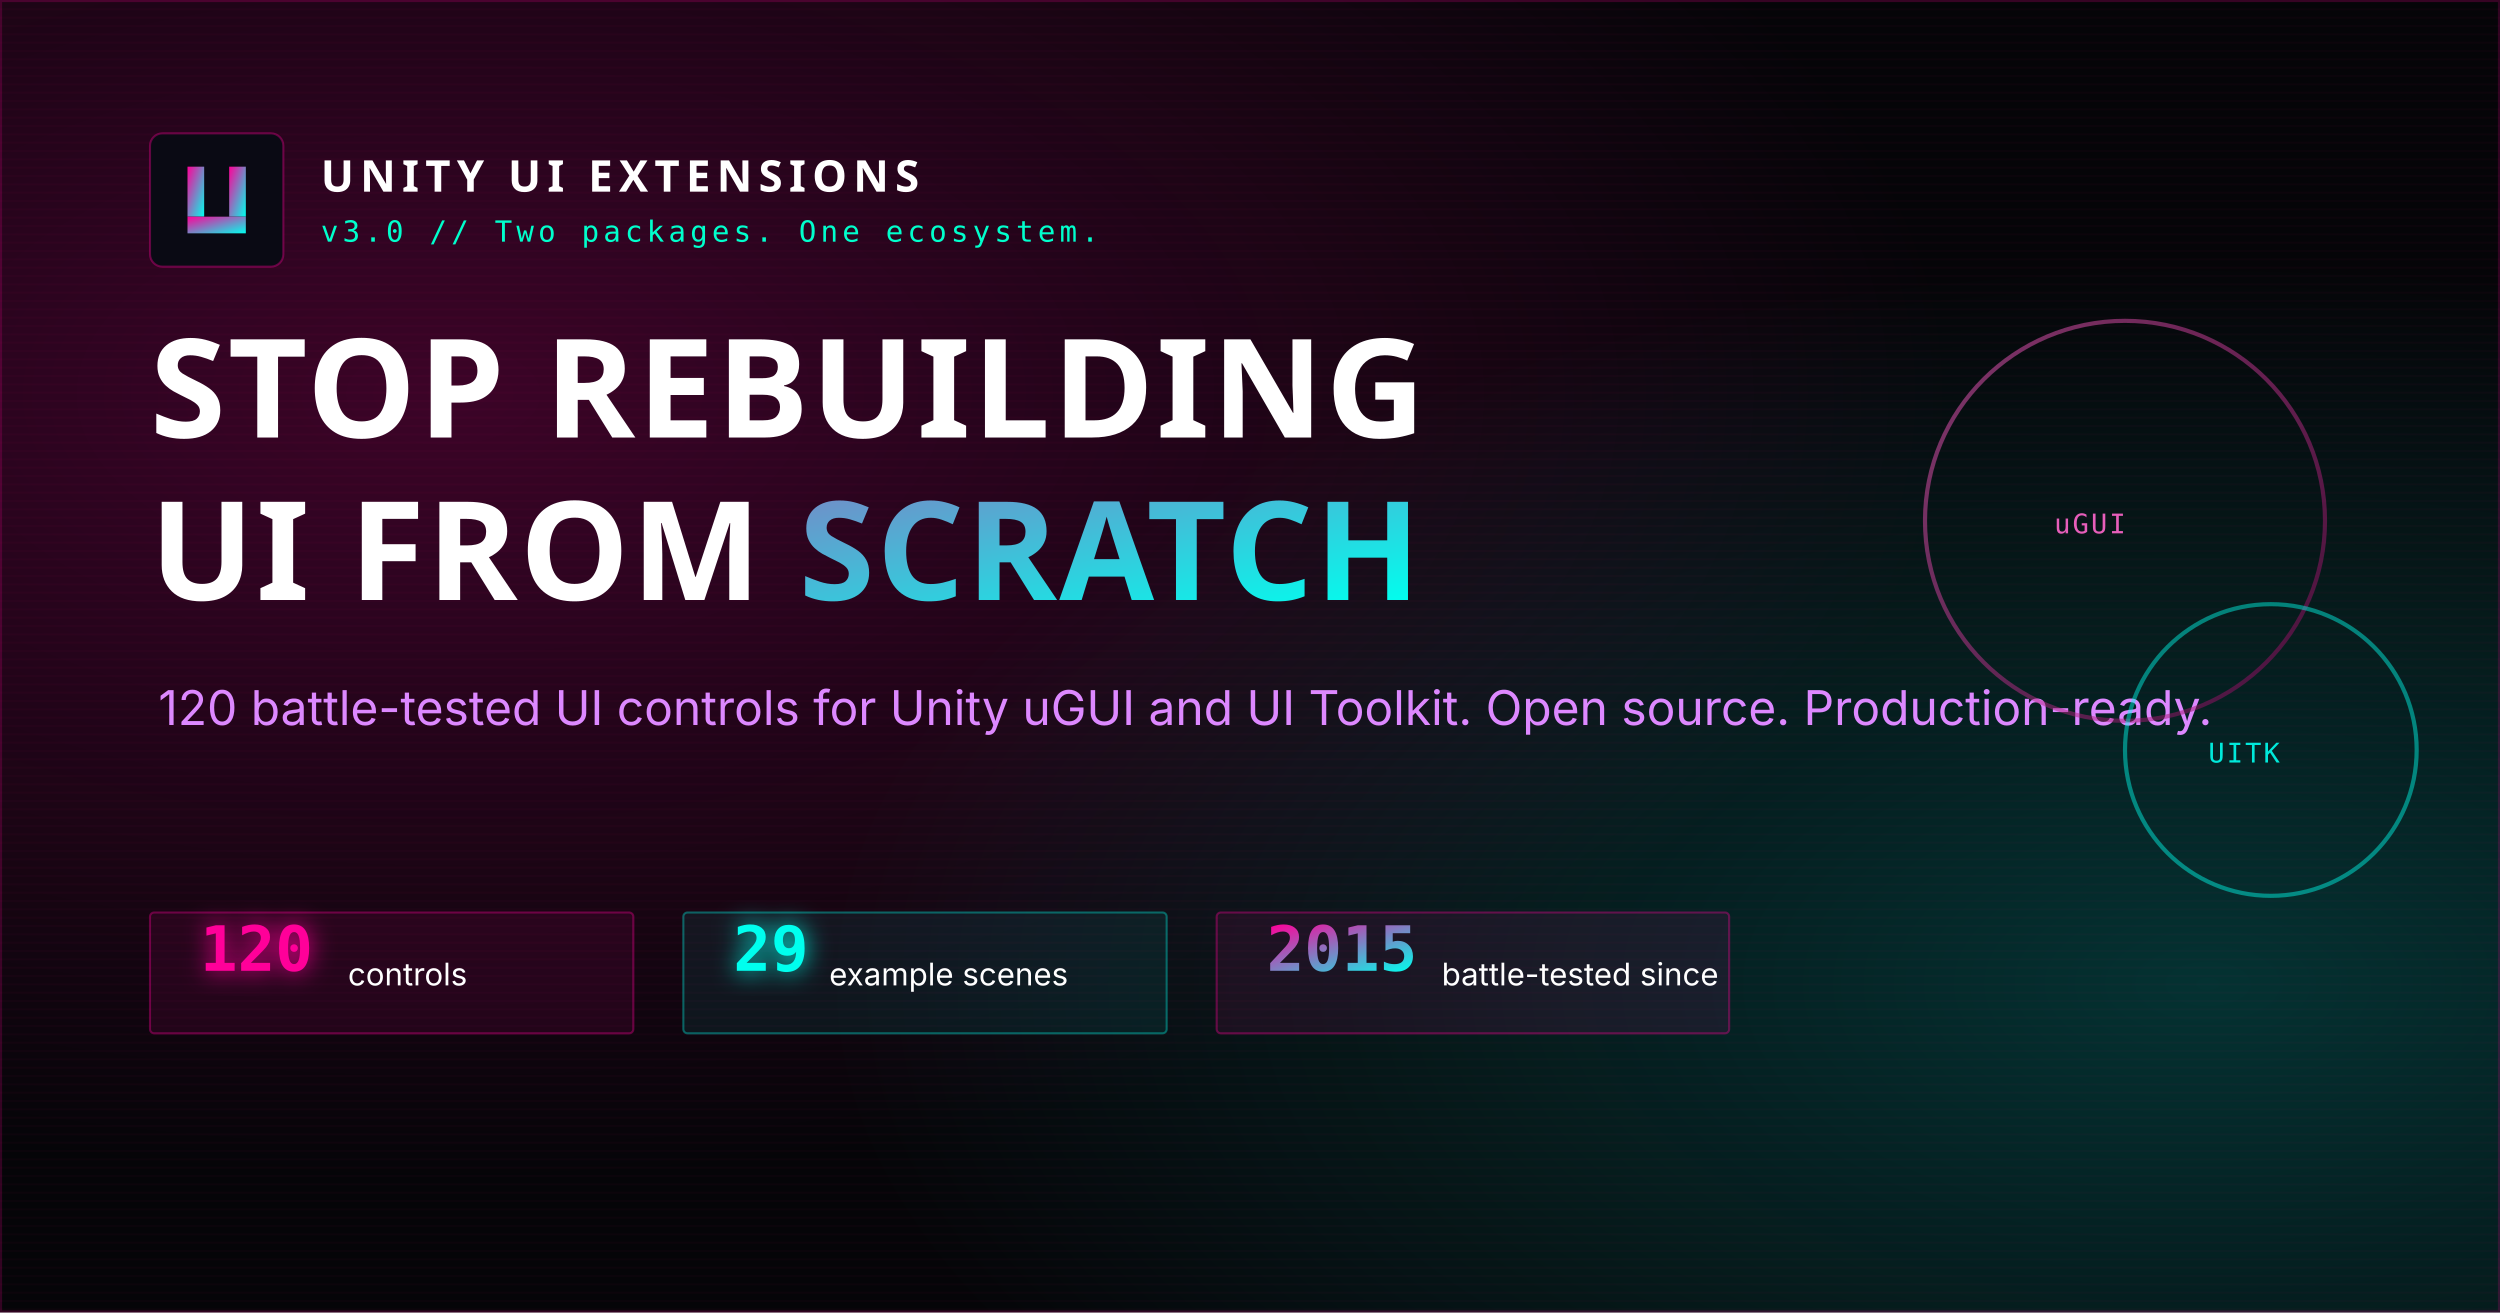
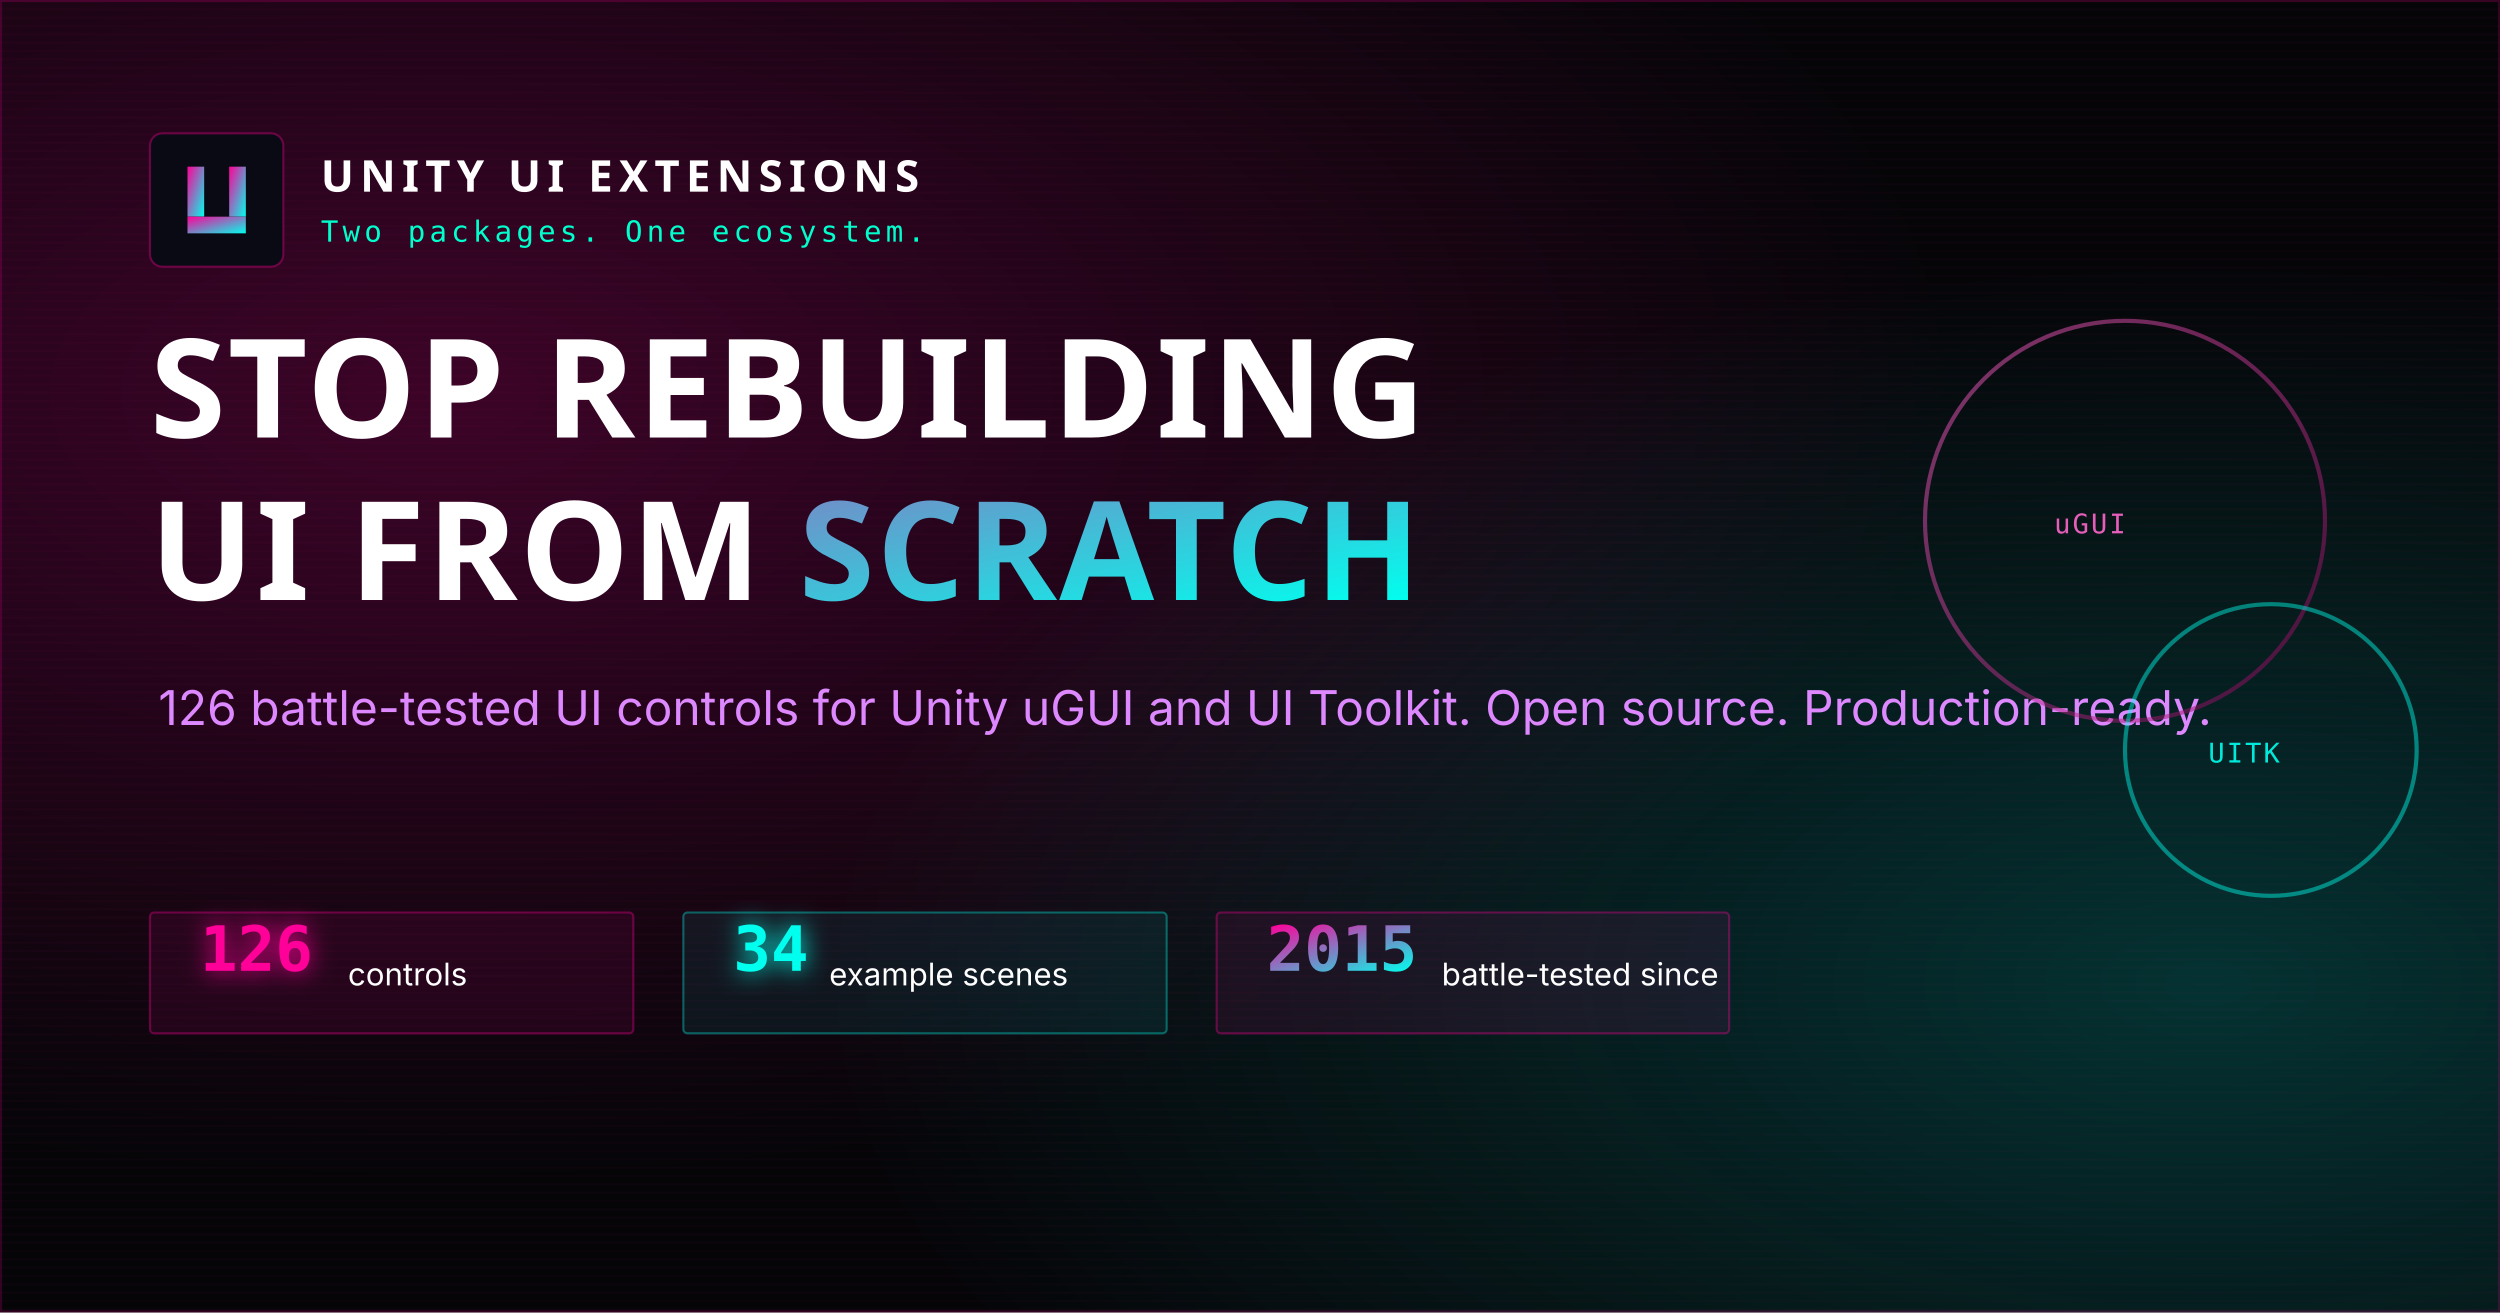
- <svg xmlns="http://www.w3.org/2000/svg" width="1200" height="630" viewBox="0 0 1200 630" role="img" aria-label="Unity UI Extensions 3.0 — Stop Rebuilding UI From Scratch">
+ <svg xmlns="http://www.w3.org/2000/svg" width="1200" height="630" viewBox="0 0 1200 630" role="img" aria-label="Unity UI Extensions — Stop Rebuilding UI From Scratch">
  <defs>
    <linearGradient id="brandGrad" x1="0%" y1="0%" x2="100%" y2="100%">
      <stop offset="0%" stop-color="#ff0099" />
      <stop offset="100%" stop-color="#00ffee" />
    </linearGradient>
    <linearGradient id="uguiGrad" x1="0%" y1="0%" x2="100%" y2="100%">
      <stop offset="0%" stop-color="#ff66cc" />
      <stop offset="100%" stop-color="#880055" />
    </linearGradient>
    <radialGradient id="glowMag" cx="18%" cy="30%" r="60%">
      <stop offset="0%" stop-color="rgba(255,0,153,0.22)" />
      <stop offset="100%" stop-color="rgba(255,0,153,0)" />
    </radialGradient>
    <radialGradient id="glowCyan" cx="88%" cy="75%" r="55%">
      <stop offset="0%" stop-color="rgba(0,255,238,0.18)" />
      <stop offset="100%" stop-color="rgba(0,255,238,0)" />
    </radialGradient>
    <pattern id="scan" width="4" height="4" patternUnits="userSpaceOnUse">
      <rect width="4" height="4" fill="none" />
      <rect width="4" height="1" y="0" fill="rgba(255,0,153,0.025)" />
    </pattern>
    <filter id="softGlow" x="-50%" y="-50%" width="200%" height="200%">
      <feGaussianBlur stdDeviation="6" result="b" />
      <feMerge>
        <feMergeNode in="b" />
        <feMergeNode in="SourceGraphic" />
      </feMerge>
    </filter>
  </defs>
  <rect width="1200" height="630" fill="#050508" />
  <rect width="1200" height="630" fill="url(#glowMag)" />
  <rect width="1200" height="630" fill="url(#glowCyan)" />
  <rect width="1200" height="630" fill="url(#scan)" />
  <rect x="0.5" y="0.5" width="1199" height="629" fill="none" stroke="rgba(255,0,153,0.18)" stroke-width="1" />
  <g transform="translate(72,64)">
    <rect x="0" y="0" width="64" height="64" rx="6" fill="#0a0a14" stroke="rgba(255,0,153,0.35)" stroke-width="1" />
    <g fill="url(#brandGrad)">
      <rect x="18" y="16" width="8" height="24" />
      <rect x="38" y="16" width="8" height="24" />
      <rect x="18" y="40" width="28" height="8" />
    </g>
    <text x="82" y="28" font-family="Orbitron, 'Space Grotesk', system-ui, sans-serif" font-size="21" font-weight="700" letter-spacing="3" fill="#ffffff">UNITY UI EXTENSIONS</text>
-     <text x="82" y="52" font-family="'JetBrains Mono', ui-monospace, monospace" font-size="14" letter-spacing="2" fill="#00ffcc">v3.0 // Two packages. One ecosystem.</text>
+     <text x="82" y="52" font-family="'JetBrains Mono', ui-monospace, monospace" font-size="14" letter-spacing="2" fill="#00ffcc">Two packages. One ecosystem.</text>
  </g>
  <g transform="translate(72,210)">
    <text font-family="Orbitron, 'Space Grotesk', system-ui, sans-serif" font-weight="800" fill="#ffffff" letter-spacing="1">
      <tspan x="0" y="0" font-size="66">STOP REBUILDING</tspan>
      <tspan x="0" y="78" font-size="66">UI FROM <tspan fill="url(#brandGrad)">SCRATCH</tspan>
      </tspan>
    </text>
-     <text x="4" y="138" font-family="Inter, system-ui, sans-serif" font-size="23" fill="#dd88ff">120 battle-tested UI controls for Unity uGUI and UI Toolkit. Open source. Production-ready.</text>
+     <text x="4" y="138" font-family="Inter, system-ui, sans-serif" font-size="23" fill="#dd88ff">126 battle-tested UI controls for Unity uGUI and UI Toolkit. Open source. Production-ready.</text>
  </g>
  <g transform="translate(72,438)" font-family="'JetBrains Mono', ui-monospace, monospace">
    <g>
      <rect x="0" y="0" width="232" height="58" rx="2" fill="rgba(255,0,153,0.08)" stroke="rgba(255,0,153,0.35)" />
-       <text x="24" y="28" font-size="30" font-weight="700" fill="#ff0099" filter="url(#softGlow)">120</text>
+       <text x="24" y="28" font-size="30" font-weight="700" fill="#ff0099" filter="url(#softGlow)">126</text>
      <text x="95" y="35" font-family="Inter, system-ui, sans-serif" font-size="15" fill="#ffffff">controls</text>
    </g>
    <g transform="translate(256,0)">
      <rect x="0" y="0" width="232" height="58" rx="2" fill="rgba(0,255,238,0.07)" stroke="rgba(0,255,238,0.35)" />
-       <text x="24" y="28" font-size="30" font-weight="700" fill="#00ffee" filter="url(#softGlow)">29</text>
+       <text x="24" y="28" font-size="30" font-weight="700" fill="#00ffee" filter="url(#softGlow)">34</text>
      <text x="70" y="35" font-family="Inter, system-ui, sans-serif" font-size="15" fill="#ffffff">example scenes</text>
    </g>
    <g transform="translate(512,0)">
      <rect x="0" y="0" width="246" height="58" rx="2" fill="rgba(255,0,153,0.08)" stroke="rgba(255,0,153,0.35)" />
      <text x="24" y="28" font-size="30" font-weight="700" fill="url(#brandGrad)">2015</text>
      <text x="108" y="35" font-family="Inter, system-ui, sans-serif" font-size="15" fill="#ffffff">battle-tested since</text>
    </g>
  </g>
  <g opacity="0.9">
    <circle cx="1020" cy="250" r="96" fill="none" stroke="url(#uguiGrad)" stroke-width="2" opacity="0.55" />
    <circle cx="1090" cy="360" r="70" fill="none" stroke="#00ffee" stroke-width="2" opacity="0.5" />
    <text x="986" y="256" font-family="'JetBrains Mono', ui-monospace, monospace" font-size="13" fill="#ff66cc" letter-spacing="1">uGUI</text>
    <text x="1060" y="366" font-family="'JetBrains Mono', ui-monospace, monospace" font-size="13" fill="#00ffee" letter-spacing="1">UITK</text>
  </g>
</svg>
